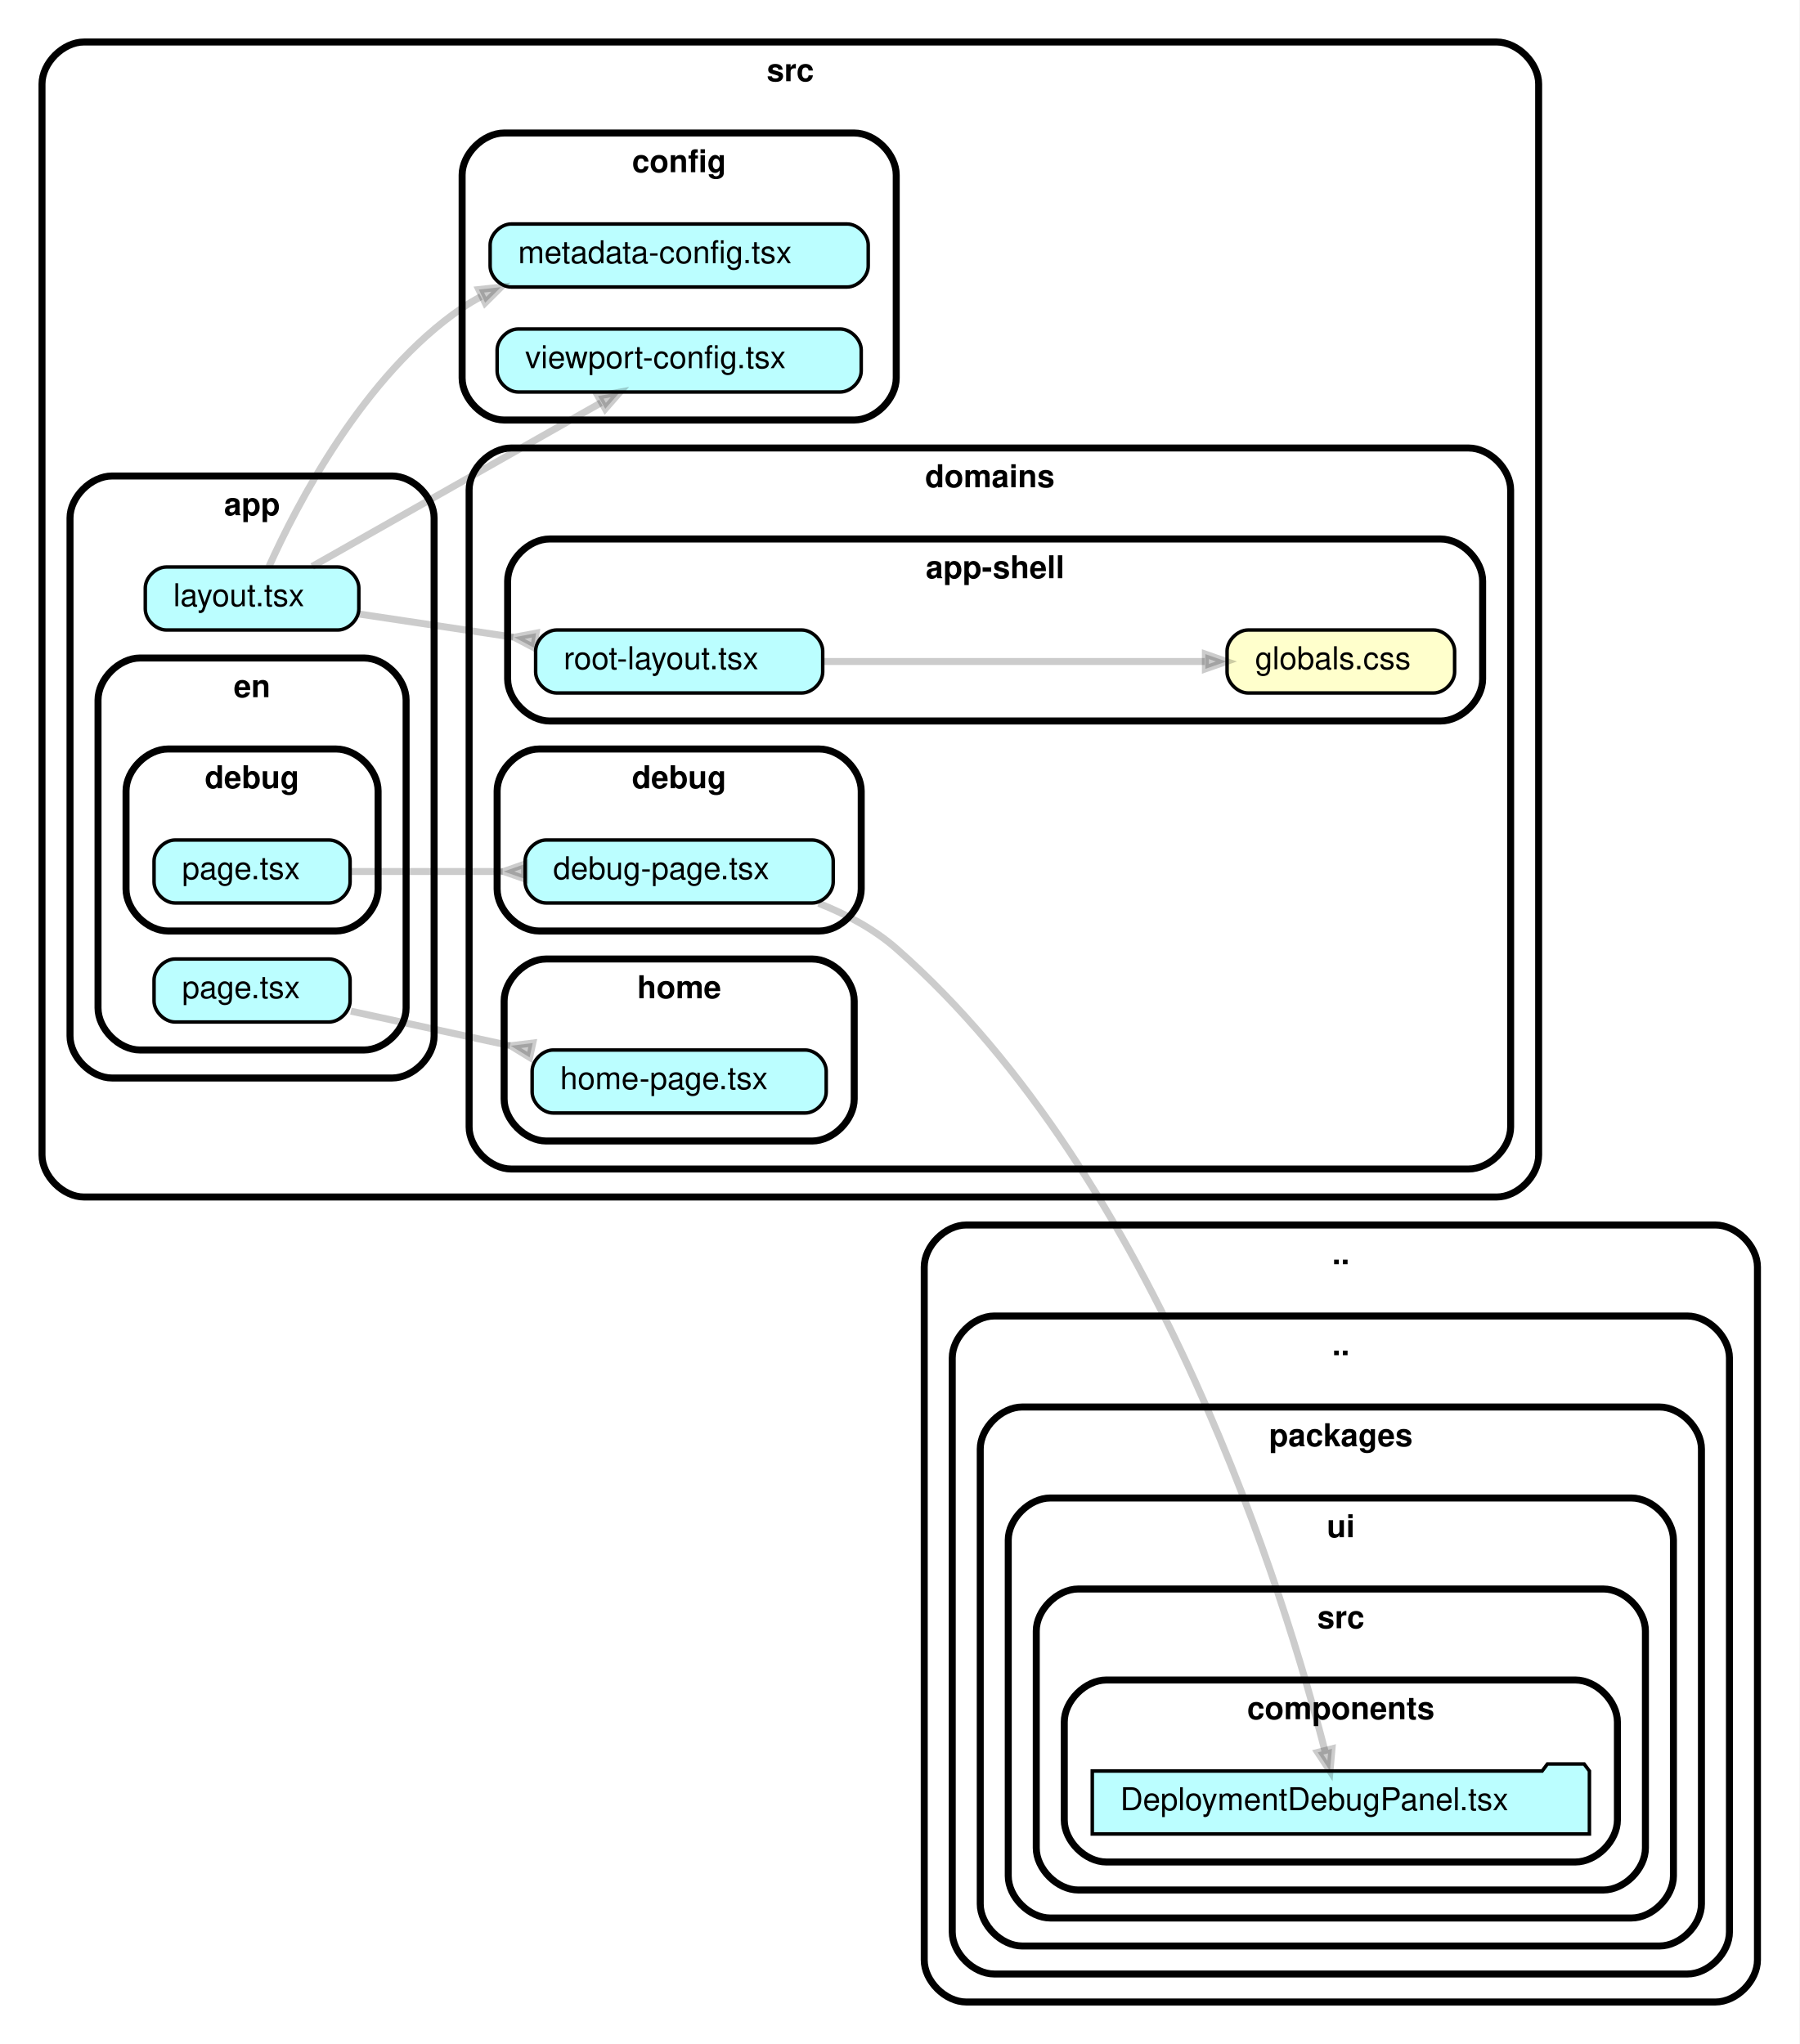
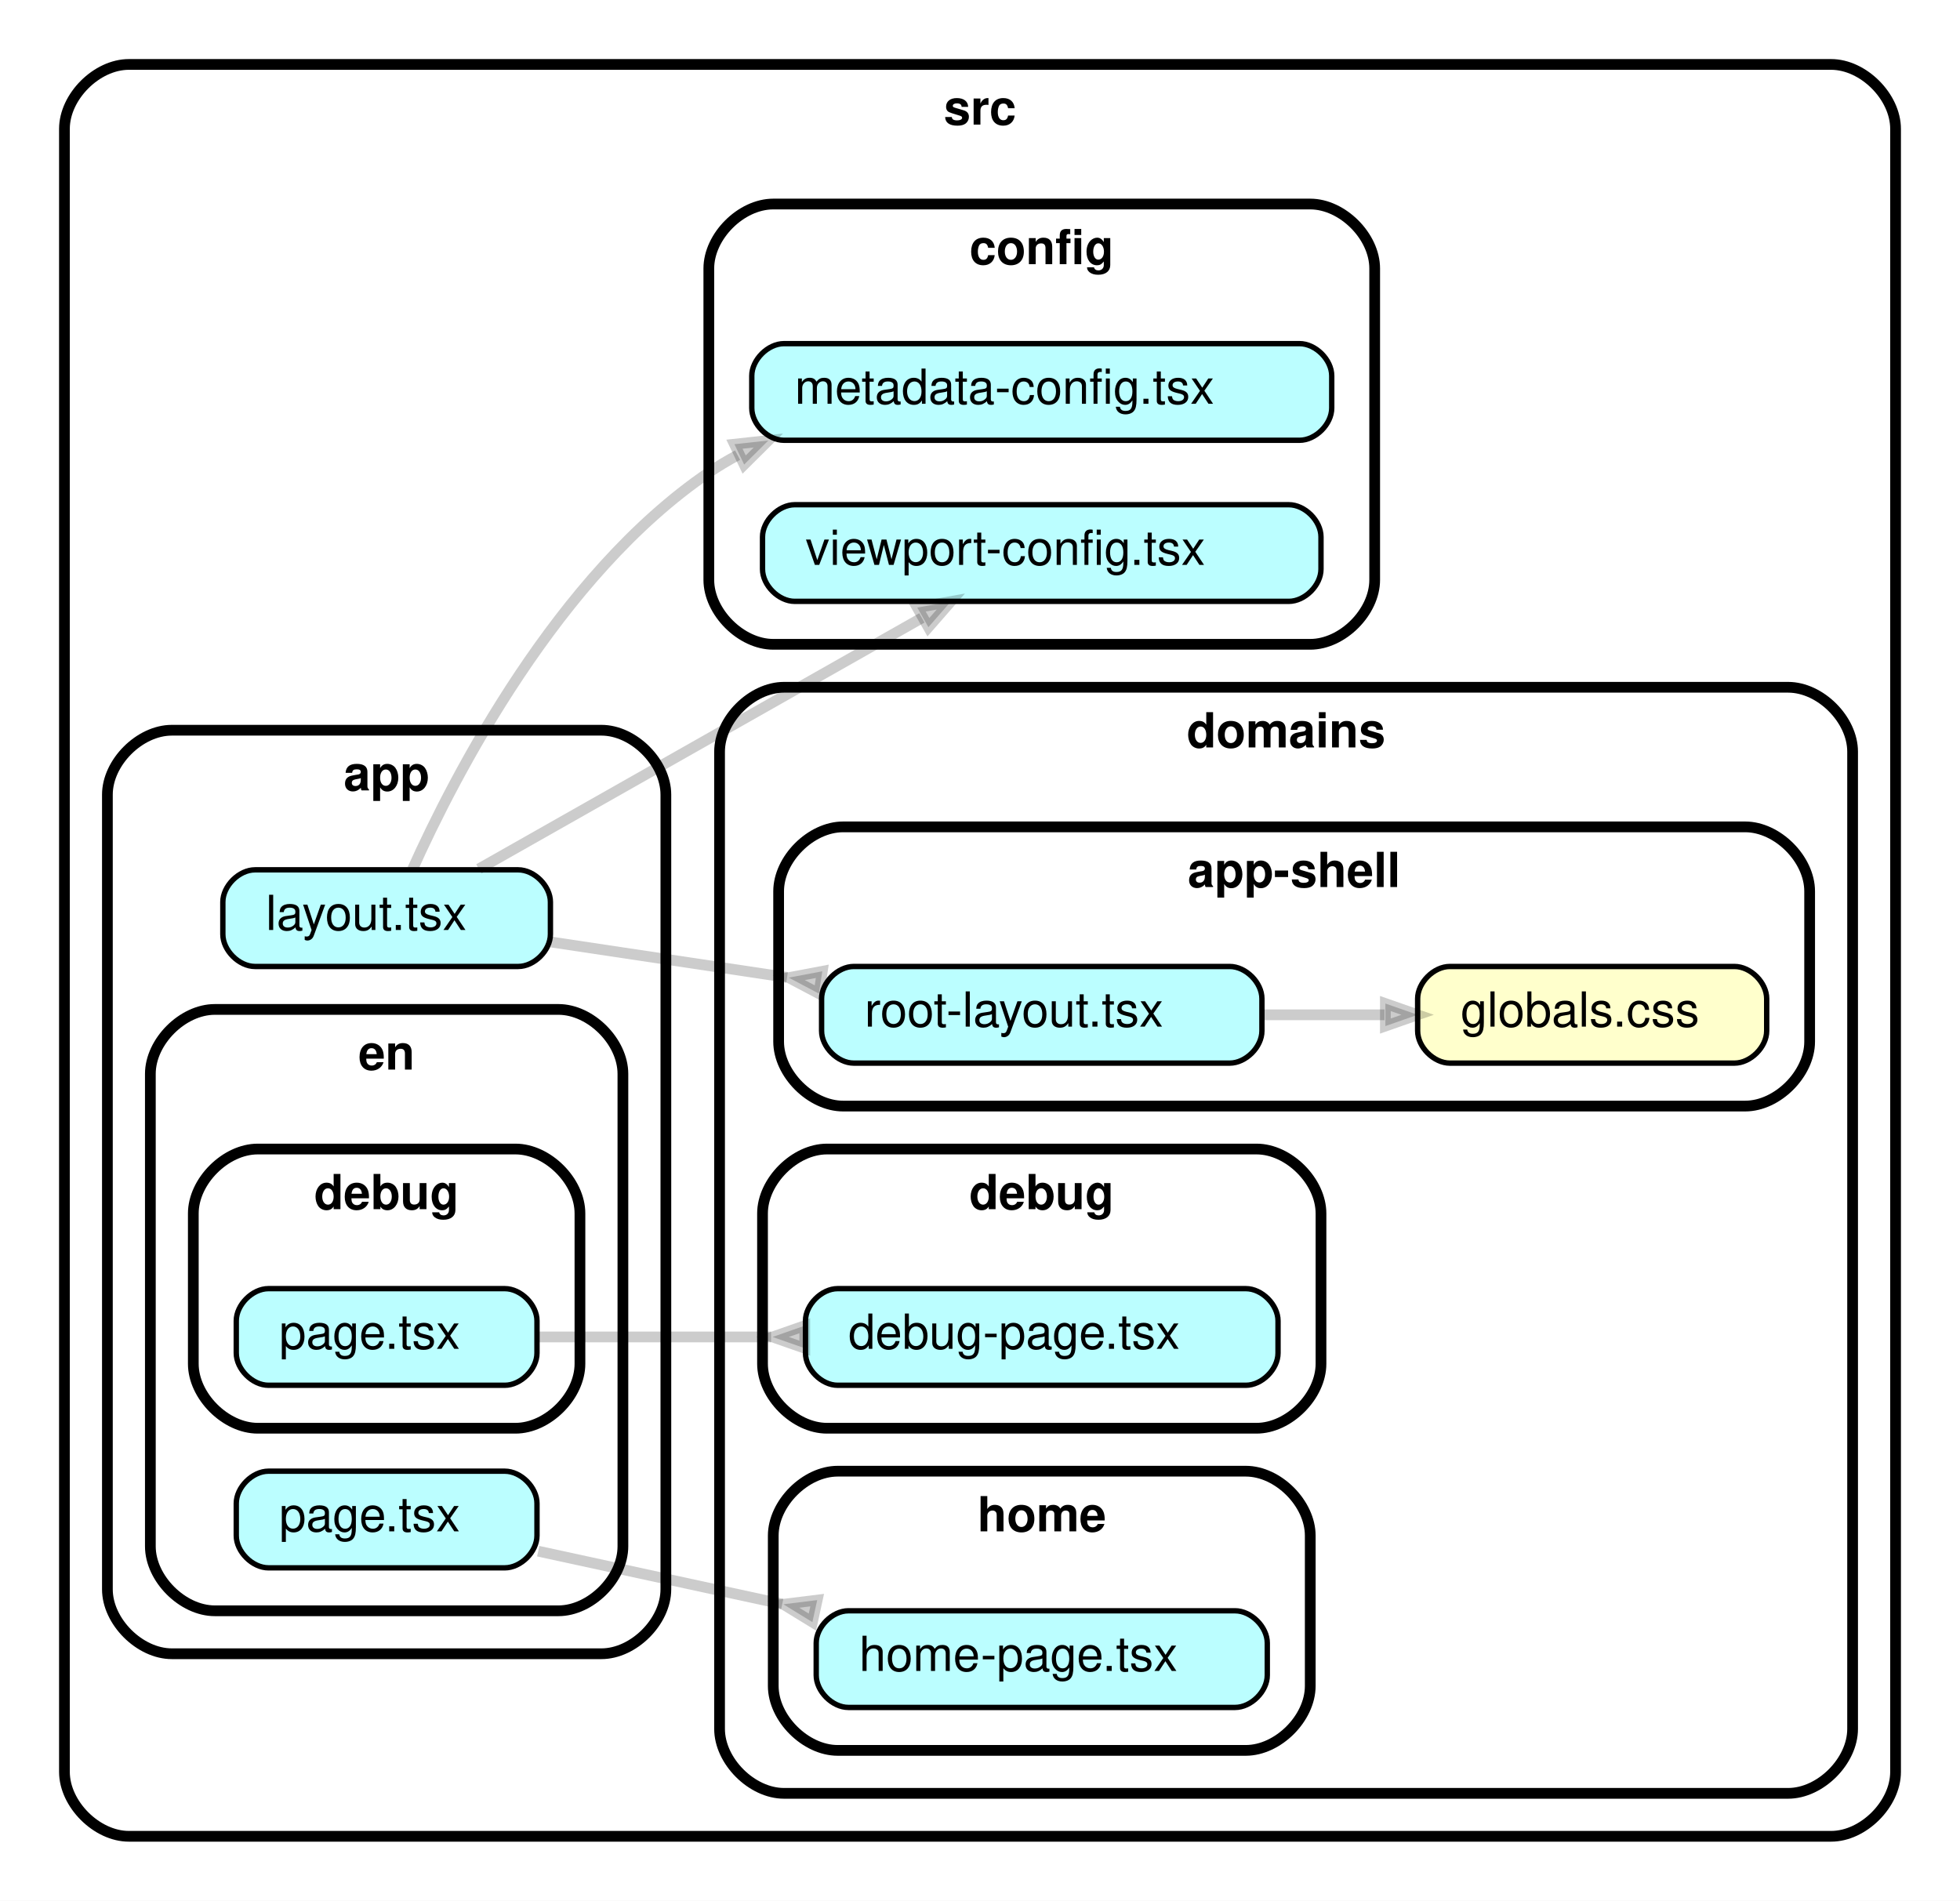
- <svg xmlns="http://www.w3.org/2000/svg" xmlns:xlink="http://www.w3.org/1999/xlink" width="514pt" height="584pt" viewBox="0.00 0.00 514.00 584.00">
-   <g id="graph0" class="graph" transform="scale(1 1) rotate(0) translate(4 580)">
-     <polygon fill="white" stroke="transparent" points="-4,4 -4,-580 510,-580 510,4 -4,4" />
+ <svg xmlns="http://www.w3.org/2000/svg" xmlns:xlink="http://www.w3.org/1999/xlink" width="365pt" height="354pt" viewBox="0.00 0.00 365.00 354.00">
+   <g id="graph0" class="graph" transform="scale(1 1) rotate(0) translate(4 350)">
+     <polygon fill="white" stroke="transparent" points="-4,4 -4,-350 361,-350 361,4 -4,4" />
    <g id="clust1" class="cluster">
-       <path fill="#ffffff" stroke="black" stroke-width="2" d="M272,-8C272,-8 486,-8 486,-8 492,-8 498,-14 498,-20 498,-20 498,-218 498,-218 498,-224 492,-230 486,-230 486,-230 272,-230 272,-230 266,-230 260,-224 260,-218 260,-218 260,-20 260,-20 260,-14 266,-8 272,-8" />
-       <text text-anchor="middle" x="379" y="-218.8" font-family="Helvetica,sans-Serif" font-weight="bold" font-size="9.00">..</text>
+       <path fill="#ffffff" stroke="black" stroke-width="2" d="M20,-8C20,-8 337,-8 337,-8 343,-8 349,-14 349,-20 349,-20 349,-326 349,-326 349,-332 343,-338 337,-338 337,-338 20,-338 20,-338 14,-338 8,-332 8,-326 8,-326 8,-20 8,-20 8,-14 14,-8 20,-8" />
+       <text text-anchor="middle" x="178.5" y="-326.8" font-family="Helvetica,sans-Serif" font-weight="bold" font-size="9.00">src</text>
    </g>
    <g id="clust2" class="cluster">
-       <path fill="#ffffff" stroke="black" stroke-width="2" d="M280,-16C280,-16 478,-16 478,-16 484,-16 490,-22 490,-28 490,-28 490,-192 490,-192 490,-198 484,-204 478,-204 478,-204 280,-204 280,-204 274,-204 268,-198 268,-192 268,-192 268,-28 268,-28 268,-22 274,-16 280,-16" />
-       <text text-anchor="middle" x="379" y="-192.8" font-family="Helvetica,sans-Serif" font-weight="bold" font-size="9.00">..</text>
+       <path fill="#ffffff" stroke="black" stroke-width="2" d="M28,-42C28,-42 108,-42 108,-42 114,-42 120,-48 120,-54 120,-54 120,-202 120,-202 120,-208 114,-214 108,-214 108,-214 28,-214 28,-214 22,-214 16,-208 16,-202 16,-202 16,-54 16,-54 16,-48 22,-42 28,-42" />
+       <text text-anchor="middle" x="68" y="-202.8" font-family="Helvetica,sans-Serif" font-weight="bold" font-size="9.00">app</text>
    </g>
    <g id="clust3" class="cluster">
-       <path fill="#ffffff" stroke="black" stroke-width="2" d="M288,-24C288,-24 470,-24 470,-24 476,-24 482,-30 482,-36 482,-36 482,-166 482,-166 482,-172 476,-178 470,-178 470,-178 288,-178 288,-178 282,-178 276,-172 276,-166 276,-166 276,-36 276,-36 276,-30 282,-24 288,-24" />
-       <text text-anchor="middle" x="379" y="-166.8" font-family="Helvetica,sans-Serif" font-weight="bold" font-size="9.00">packages</text>
+       <path fill="#ffffff" stroke="black" stroke-width="2" d="M36,-50C36,-50 100,-50 100,-50 106,-50 112,-56 112,-62 112,-62 112,-150 112,-150 112,-156 106,-162 100,-162 100,-162 36,-162 36,-162 30,-162 24,-156 24,-150 24,-150 24,-62 24,-62 24,-56 30,-50 36,-50" />
+       <text text-anchor="middle" x="68" y="-150.8" font-family="Helvetica,sans-Serif" font-weight="bold" font-size="9.00">en</text>
    </g>
    <g id="clust4" class="cluster">
-       <path fill="#ffffff" stroke="black" stroke-width="2" d="M296,-32C296,-32 462,-32 462,-32 468,-32 474,-38 474,-44 474,-44 474,-140 474,-140 474,-146 468,-152 462,-152 462,-152 296,-152 296,-152 290,-152 284,-146 284,-140 284,-140 284,-44 284,-44 284,-38 290,-32 296,-32" />
-       <text text-anchor="middle" x="379" y="-140.8" font-family="Helvetica,sans-Serif" font-weight="bold" font-size="9.00">ui</text>
+       <path fill="#ffffff" stroke="black" stroke-width="2" d="M44,-84C44,-84 92,-84 92,-84 98,-84 104,-90 104,-96 104,-96 104,-124 104,-124 104,-130 98,-136 92,-136 92,-136 44,-136 44,-136 38,-136 32,-130 32,-124 32,-124 32,-96 32,-96 32,-90 38,-84 44,-84" />
+       <text text-anchor="middle" x="68" y="-124.8" font-family="Helvetica,sans-Serif" font-weight="bold" font-size="9.00">debug</text>
    </g>
    <g id="clust5" class="cluster">
-       <path fill="#ffffff" stroke="black" stroke-width="2" d="M304,-40C304,-40 454,-40 454,-40 460,-40 466,-46 466,-52 466,-52 466,-114 466,-114 466,-120 460,-126 454,-126 454,-126 304,-126 304,-126 298,-126 292,-120 292,-114 292,-114 292,-52 292,-52 292,-46 298,-40 304,-40" />
-       <text text-anchor="middle" x="379" y="-114.8" font-family="Helvetica,sans-Serif" font-weight="bold" font-size="9.00">src</text>
+       <path fill="#ffffff" stroke="black" stroke-width="2" d="M140,-230C140,-230 240,-230 240,-230 246,-230 252,-236 252,-242 252,-242 252,-300 252,-300 252,-306 246,-312 240,-312 240,-312 140,-312 140,-312 134,-312 128,-306 128,-300 128,-300 128,-242 128,-242 128,-236 134,-230 140,-230" />
+       <text text-anchor="middle" x="190" y="-300.8" font-family="Helvetica,sans-Serif" font-weight="bold" font-size="9.00">config</text>
    </g>
    <g id="clust6" class="cluster">
-       <path fill="#ffffff" stroke="black" stroke-width="2" d="M312,-48C312,-48 446,-48 446,-48 452,-48 458,-54 458,-60 458,-60 458,-88 458,-88 458,-94 452,-100 446,-100 446,-100 312,-100 312,-100 306,-100 300,-94 300,-88 300,-88 300,-60 300,-60 300,-54 306,-48 312,-48" />
-       <text text-anchor="middle" x="379" y="-88.8" font-family="Helvetica,sans-Serif" font-weight="bold" font-size="9.00">components</text>
+       <path fill="#ffffff" stroke="black" stroke-width="2" d="M142,-16C142,-16 329,-16 329,-16 335,-16 341,-22 341,-28 341,-28 341,-210 341,-210 341,-216 335,-222 329,-222 329,-222 142,-222 142,-222 136,-222 130,-216 130,-210 130,-210 130,-28 130,-28 130,-22 136,-16 142,-16" />
+       <text text-anchor="middle" x="235.5" y="-210.8" font-family="Helvetica,sans-Serif" font-weight="bold" font-size="9.00">domains</text>
    </g>
    <g id="clust7" class="cluster">
-       <path fill="#ffffff" stroke="black" stroke-width="2" d="M20,-238C20,-238 423.5,-238 423.5,-238 429.5,-238 435.5,-244 435.5,-250 435.5,-250 435.5,-556 435.5,-556 435.5,-562 429.5,-568 423.5,-568 423.5,-568 20,-568 20,-568 14,-568 8,-562 8,-556 8,-556 8,-250 8,-250 8,-244 14,-238 20,-238" />
-       <text text-anchor="middle" x="221.75" y="-556.8" font-family="Helvetica,sans-Serif" font-weight="bold" font-size="9.00">src</text>
+       <path fill="#ffffff" stroke="black" stroke-width="2" d="M153,-144C153,-144 321,-144 321,-144 327,-144 333,-150 333,-156 333,-156 333,-184 333,-184 333,-190 327,-196 321,-196 321,-196 153,-196 153,-196 147,-196 141,-190 141,-184 141,-184 141,-156 141,-156 141,-150 147,-144 153,-144" />
+       <text text-anchor="middle" x="237" y="-184.8" font-family="Helvetica,sans-Serif" font-weight="bold" font-size="9.00">app-shell</text>
    </g>
    <g id="clust8" class="cluster">
-       <path fill="#ffffff" stroke="black" stroke-width="2" d="M28,-272C28,-272 108,-272 108,-272 114,-272 120,-278 120,-284 120,-284 120,-432 120,-432 120,-438 114,-444 108,-444 108,-444 28,-444 28,-444 22,-444 16,-438 16,-432 16,-432 16,-284 16,-284 16,-278 22,-272 28,-272" />
-       <text text-anchor="middle" x="68" y="-432.8" font-family="Helvetica,sans-Serif" font-weight="bold" font-size="9.00">app</text>
+       <path fill="#ffffff" stroke="black" stroke-width="2" d="M150,-84C150,-84 230,-84 230,-84 236,-84 242,-90 242,-96 242,-96 242,-124 242,-124 242,-130 236,-136 230,-136 230,-136 150,-136 150,-136 144,-136 138,-130 138,-124 138,-124 138,-96 138,-96 138,-90 144,-84 150,-84" />
+       <text text-anchor="middle" x="190" y="-124.8" font-family="Helvetica,sans-Serif" font-weight="bold" font-size="9.00">debug</text>
    </g>
    <g id="clust9" class="cluster">
-       <path fill="#ffffff" stroke="black" stroke-width="2" d="M36,-280C36,-280 100,-280 100,-280 106,-280 112,-286 112,-292 112,-292 112,-380 112,-380 112,-386 106,-392 100,-392 100,-392 36,-392 36,-392 30,-392 24,-386 24,-380 24,-380 24,-292 24,-292 24,-286 30,-280 36,-280" />
-       <text text-anchor="middle" x="68" y="-380.8" font-family="Helvetica,sans-Serif" font-weight="bold" font-size="9.00">en</text>
-     </g>
-     <g id="clust10" class="cluster">
-       <path fill="#ffffff" stroke="black" stroke-width="2" d="M44,-314C44,-314 92,-314 92,-314 98,-314 104,-320 104,-326 104,-326 104,-354 104,-354 104,-360 98,-366 92,-366 92,-366 44,-366 44,-366 38,-366 32,-360 32,-354 32,-354 32,-326 32,-326 32,-320 38,-314 44,-314" />
-       <text text-anchor="middle" x="68" y="-354.8" font-family="Helvetica,sans-Serif" font-weight="bold" font-size="9.00">debug</text>
-     </g>
-     <g id="clust11" class="cluster">
-       <path fill="#ffffff" stroke="black" stroke-width="2" d="M140,-460C140,-460 240,-460 240,-460 246,-460 252,-466 252,-472 252,-472 252,-530 252,-530 252,-536 246,-542 240,-542 240,-542 140,-542 140,-542 134,-542 128,-536 128,-530 128,-530 128,-472 128,-472 128,-466 134,-460 140,-460" />
-       <text text-anchor="middle" x="190" y="-530.8" font-family="Helvetica,sans-Serif" font-weight="bold" font-size="9.00">config</text>
-     </g>
-     <g id="clust12" class="cluster">
-       <path fill="#ffffff" stroke="black" stroke-width="2" d="M142,-246C142,-246 415.5,-246 415.5,-246 421.5,-246 427.5,-252 427.5,-258 427.5,-258 427.5,-440 427.5,-440 427.5,-446 421.5,-452 415.5,-452 415.5,-452 142,-452 142,-452 136,-452 130,-446 130,-440 130,-440 130,-258 130,-258 130,-252 136,-246 142,-246" />
-       <text text-anchor="middle" x="278.75" y="-440.8" font-family="Helvetica,sans-Serif" font-weight="bold" font-size="9.00">domains</text>
-     </g>
-     <g id="clust13" class="cluster">
-       <path fill="#ffffff" stroke="black" stroke-width="2" d="M153,-374C153,-374 407.5,-374 407.5,-374 413.5,-374 419.5,-380 419.5,-386 419.5,-386 419.5,-414 419.5,-414 419.5,-420 413.5,-426 407.5,-426 407.5,-426 153,-426 153,-426 147,-426 141,-420 141,-414 141,-414 141,-386 141,-386 141,-380 147,-374 153,-374" />
-       <text text-anchor="middle" x="280.25" y="-414.8" font-family="Helvetica,sans-Serif" font-weight="bold" font-size="9.00">app-shell</text>
-     </g>
-     <g id="clust14" class="cluster">
-       <path fill="#ffffff" stroke="black" stroke-width="2" d="M150,-314C150,-314 230,-314 230,-314 236,-314 242,-320 242,-326 242,-326 242,-354 242,-354 242,-360 236,-366 230,-366 230,-366 150,-366 150,-366 144,-366 138,-360 138,-354 138,-354 138,-326 138,-326 138,-320 144,-314 150,-314" />
-       <text text-anchor="middle" x="190" y="-354.8" font-family="Helvetica,sans-Serif" font-weight="bold" font-size="9.00">debug</text>
-     </g>
-     <g id="clust15" class="cluster">
-       <path fill="#ffffff" stroke="black" stroke-width="2" d="M152,-254C152,-254 228,-254 228,-254 234,-254 240,-260 240,-266 240,-266 240,-294 240,-294 240,-300 234,-306 228,-306 228,-306 152,-306 152,-306 146,-306 140,-300 140,-294 140,-294 140,-266 140,-266 140,-260 146,-254 152,-254" />
-       <text text-anchor="middle" x="190" y="-294.8" font-family="Helvetica,sans-Serif" font-weight="bold" font-size="9.00">home</text>
+       <path fill="#ffffff" stroke="black" stroke-width="2" d="M152,-24C152,-24 228,-24 228,-24 234,-24 240,-30 240,-36 240,-36 240,-64 240,-64 240,-70 234,-76 228,-76 228,-76 152,-76 152,-76 146,-76 140,-70 140,-64 140,-64 140,-36 140,-36 140,-30 146,-24 152,-24" />
+       <text text-anchor="middle" x="190" y="-64.8" font-family="Helvetica,sans-Serif" font-weight="bold" font-size="9.00">home</text>
    </g>
    <g id="node1" class="node">
      <g id="a_node1">
-         <a xlink:href="../../packages/ui/src/components/DeploymentDebugPanel.tsx" xlink:title="DeploymentDebugPanel.tsx">
-           <polygon fill="#bbfeff" stroke="black" points="450,-74 448.5,-76 438,-76 436.5,-74 308,-74 308,-56 450,-56 450,-74" />
-           <text text-anchor="start" x="316" y="-62.8" font-family="Helvetica,sans-Serif" font-size="9.00">DeploymentDebugPanel.tsx</text>
+         <a xlink:href="src/app/en/debug/page.tsx" xlink:title="page.tsx">
+           <path fill="#bbfeff" stroke="black" d="M90,-110C90,-110 46,-110 46,-110 43,-110 40,-107 40,-104 40,-104 40,-98 40,-98 40,-95 43,-92 46,-92 46,-92 90,-92 90,-92 93,-92 96,-95 96,-98 96,-98 96,-104 96,-104 96,-107 93,-110 90,-110" />
+           <text text-anchor="start" x="48" y="-98.8" font-family="Helvetica,sans-Serif" font-size="9.00">page.tsx</text>
        </a>
      </g>
    </g>
    <g id="node2" class="node">
      <g id="a_node2">
-         <a xlink:href="src/app/en/debug/page.tsx" xlink:title="page.tsx">
-           <path fill="#bbfeff" stroke="black" d="M90,-340C90,-340 46,-340 46,-340 43,-340 40,-337 40,-334 40,-334 40,-328 40,-328 40,-325 43,-322 46,-322 46,-322 90,-322 90,-322 93,-322 96,-325 96,-328 96,-328 96,-334 96,-334 96,-337 93,-340 90,-340" />
-           <text text-anchor="start" x="48" y="-328.8" font-family="Helvetica,sans-Serif" font-size="9.00">page.tsx</text>
-         </a>
-       </g>
-     </g>
-     <g id="node3" class="node">
-       <g id="a_node3">
        <a xlink:href="src/domains/debug/debug-page.tsx" xlink:title="debug-page.tsx">
-           <path fill="#bbfeff" stroke="black" d="M228,-340C228,-340 152,-340 152,-340 149,-340 146,-337 146,-334 146,-334 146,-328 146,-328 146,-325 149,-322 152,-322 152,-322 228,-322 228,-322 231,-322 234,-325 234,-328 234,-328 234,-334 234,-334 234,-337 231,-340 228,-340" />
-           <text text-anchor="start" x="154" y="-328.8" font-family="Helvetica,sans-Serif" font-size="9.00">debug-page.tsx</text>
+           <path fill="#bbfeff" stroke="black" d="M228,-110C228,-110 152,-110 152,-110 149,-110 146,-107 146,-104 146,-104 146,-98 146,-98 146,-95 149,-92 152,-92 152,-92 228,-92 228,-92 231,-92 234,-95 234,-98 234,-98 234,-104 234,-104 234,-107 231,-110 228,-110" />
+           <text text-anchor="start" x="154" y="-98.8" font-family="Helvetica,sans-Serif" font-size="9.00">debug-page.tsx</text>
        </a>
      </g>
    </g>
    <g id="edge1" class="edge">
-       <path fill="none" stroke="#000000" stroke-width="2" stroke-opacity="0.2" d="M96.23,-331C109.06,-331 124.77,-331 139.59,-331" />
-       <polygon fill="#000000" fill-opacity="0.2" stroke="#000000" stroke-width="2" stroke-opacity="0.2" points="145.87,-333.1 139.87,-331 145.87,-328.9 145.87,-333.1" />
+       <path fill="none" stroke="#000000" stroke-width="2" stroke-opacity="0.2" d="M96.23,-101C109.06,-101 124.77,-101 139.59,-101" />
+       <polygon fill="#000000" fill-opacity="0.2" stroke="#000000" stroke-width="2" stroke-opacity="0.2" points="145.87,-103.1 139.87,-101 145.87,-98.9 145.87,-103.1" />
    </g>
-     <g id="edge7" class="edge">
-       <path fill="none" stroke="#000000" stroke-width="2" stroke-opacity="0.2" d="M229.84,-321.91C237.79,-318.76 245.65,-314.57 252,-309 327,-243.21 363.58,-121.94 374.43,-79.85" />
-       <polygon fill="#000000" fill-opacity="0.2" stroke="#000000" stroke-width="2" stroke-opacity="0.2" points="376.47,-80.35 375.9,-74.01 372.4,-79.32 376.47,-80.35" />
+     <g id="node3" class="node">
+       <g id="a_node3">
+         <a xlink:href="src/app/en/page.tsx" xlink:title="page.tsx">
+           <path fill="#bbfeff" stroke="black" d="M90,-76C90,-76 46,-76 46,-76 43,-76 40,-73 40,-70 40,-70 40,-64 40,-64 40,-61 43,-58 46,-58 46,-58 90,-58 90,-58 93,-58 96,-61 96,-64 96,-64 96,-70 96,-70 96,-73 93,-76 90,-76" />
+           <text text-anchor="start" x="48" y="-64.8" font-family="Helvetica,sans-Serif" font-size="9.00">page.tsx</text>
+         </a>
+       </g>
    </g>
    <g id="node4" class="node">
      <g id="a_node4">
-         <a xlink:href="src/app/en/page.tsx" xlink:title="page.tsx">
-           <path fill="#bbfeff" stroke="black" d="M90,-306C90,-306 46,-306 46,-306 43,-306 40,-303 40,-300 40,-300 40,-294 40,-294 40,-291 43,-288 46,-288 46,-288 90,-288 90,-288 93,-288 96,-291 96,-294 96,-294 96,-300 96,-300 96,-303 93,-306 90,-306" />
-           <text text-anchor="start" x="48" y="-294.8" font-family="Helvetica,sans-Serif" font-size="9.00">page.tsx</text>
-         </a>
-       </g>
-     </g>
-     <g id="node5" class="node">
-       <g id="a_node5">
        <a xlink:href="src/domains/home/home-page.tsx" xlink:title="home-page.tsx">
-           <path fill="#bbfeff" stroke="black" d="M226,-280C226,-280 154,-280 154,-280 151,-280 148,-277 148,-274 148,-274 148,-268 148,-268 148,-265 151,-262 154,-262 154,-262 226,-262 226,-262 229,-262 232,-265 232,-268 232,-268 232,-274 232,-274 232,-277 229,-280 226,-280" />
-           <text text-anchor="start" x="156" y="-268.8" font-family="Helvetica,sans-Serif" font-size="9.00">home-page.tsx</text>
+           <path fill="#bbfeff" stroke="black" d="M226,-50C226,-50 154,-50 154,-50 151,-50 148,-47 148,-44 148,-44 148,-38 148,-38 148,-35 151,-32 154,-32 154,-32 226,-32 226,-32 229,-32 232,-35 232,-38 232,-38 232,-44 232,-44 232,-47 229,-50 226,-50" />
+           <text text-anchor="start" x="156" y="-38.8" font-family="Helvetica,sans-Serif" font-size="9.00">home-page.tsx</text>
        </a>
      </g>
    </g>
    <g id="edge2" class="edge">
-       <path fill="none" stroke="#000000" stroke-width="2" stroke-opacity="0.2" d="M96.23,-291.1C109.66,-288.19 126.25,-284.6 141.67,-281.25" />
-       <polygon fill="#000000" fill-opacity="0.2" stroke="#000000" stroke-width="2" stroke-opacity="0.2" points="148.18,-281.99 141.88,-281.21 147.29,-277.89 148.18,-281.99" />
+       <path fill="none" stroke="#000000" stroke-width="2" stroke-opacity="0.2" d="M96.23,-61.1C109.66,-58.19 126.25,-54.6 141.67,-51.25" />
+       <polygon fill="#000000" fill-opacity="0.2" stroke="#000000" stroke-width="2" stroke-opacity="0.2" points="148.18,-51.99 141.88,-51.21 147.29,-47.89 148.18,-51.99" />
+     </g>
+     <g id="node5" class="node">
+       <g id="a_node5">
+         <a xlink:href="src/app/layout.tsx" xlink:title="layout.tsx">
+           <path fill="#bbfeff" stroke="black" d="M92.5,-188C92.5,-188 43.5,-188 43.5,-188 40.5,-188 37.5,-185 37.5,-182 37.5,-182 37.5,-176 37.5,-176 37.5,-173 40.5,-170 43.5,-170 43.5,-170 92.5,-170 92.5,-170 95.5,-170 98.5,-173 98.5,-176 98.5,-176 98.5,-182 98.5,-182 98.5,-185 95.5,-188 92.5,-188" />
+           <text text-anchor="start" x="45.5" y="-176.8" font-family="Helvetica,sans-Serif" font-size="9.00">layout.tsx</text>
+         </a>
+       </g>
    </g>
    <g id="node6" class="node">
      <g id="a_node6">
-         <a xlink:href="src/app/layout.tsx" xlink:title="layout.tsx">
-           <path fill="#bbfeff" stroke="black" d="M92.5,-418C92.5,-418 43.5,-418 43.5,-418 40.5,-418 37.5,-415 37.5,-412 37.5,-412 37.5,-406 37.5,-406 37.5,-403 40.5,-400 43.5,-400 43.5,-400 92.5,-400 92.5,-400 95.5,-400 98.5,-403 98.5,-406 98.5,-406 98.5,-412 98.5,-412 98.5,-415 95.5,-418 92.5,-418" />
-           <text text-anchor="start" x="45.5" y="-406.8" font-family="Helvetica,sans-Serif" font-size="9.00">layout.tsx</text>
-         </a>
-       </g>
-     </g>
-     <g id="node7" class="node">
-       <g id="a_node7">
        <a xlink:href="src/config/metadata-config.tsx" xlink:title="metadata-config.tsx">
-           <path fill="#bbfeff" stroke="black" d="M238,-516C238,-516 142,-516 142,-516 139,-516 136,-513 136,-510 136,-510 136,-504 136,-504 136,-501 139,-498 142,-498 142,-498 238,-498 238,-498 241,-498 244,-501 244,-504 244,-504 244,-510 244,-510 244,-513 241,-516 238,-516" />
-           <text text-anchor="start" x="144" y="-504.8" font-family="Helvetica,sans-Serif" font-size="9.00">metadata-config.tsx</text>
+           <path fill="#bbfeff" stroke="black" d="M238,-286C238,-286 142,-286 142,-286 139,-286 136,-283 136,-280 136,-280 136,-274 136,-274 136,-271 139,-268 142,-268 142,-268 238,-268 238,-268 241,-268 244,-271 244,-274 244,-274 244,-280 244,-280 244,-283 241,-286 238,-286" />
+           <text text-anchor="start" x="144" y="-274.8" font-family="Helvetica,sans-Serif" font-size="9.00">metadata-config.tsx</text>
        </a>
      </g>
    </g>
    <g id="edge3" class="edge">
-       <path fill="none" stroke="#000000" stroke-width="2" stroke-opacity="0.2" d="M72.83,-418.12C80.58,-435.38 99.78,-472.82 128,-492 129.71,-493.16 131.51,-494.24 133.36,-495.23" />
-       <polygon fill="#000000" fill-opacity="0.2" stroke="#000000" stroke-width="2" stroke-opacity="0.2" points="132.77,-497.27 139.09,-497.96 134.58,-493.48 132.77,-497.27" />
+       <path fill="none" stroke="#000000" stroke-width="2" stroke-opacity="0.2" d="M72.83,-188.12C80.58,-205.38 99.78,-242.82 128,-262 129.71,-263.16 131.51,-264.24 133.36,-265.23" />
+       <polygon fill="#000000" fill-opacity="0.2" stroke="#000000" stroke-width="2" stroke-opacity="0.2" points="132.77,-267.27 139.09,-267.96 134.58,-263.48 132.77,-267.27" />
    </g>
-     <g id="node8" class="node">
-       <g id="a_node8">
+     <g id="node7" class="node">
+       <g id="a_node7">
        <a xlink:href="src/config/viewport-config.tsx" xlink:title="viewport-config.tsx">
-           <path fill="#bbfeff" stroke="black" d="M236,-486C236,-486 144,-486 144,-486 141,-486 138,-483 138,-480 138,-480 138,-474 138,-474 138,-471 141,-468 144,-468 144,-468 236,-468 236,-468 239,-468 242,-471 242,-474 242,-474 242,-480 242,-480 242,-483 239,-486 236,-486" />
-           <text text-anchor="start" x="146" y="-474.8" font-family="Helvetica,sans-Serif" font-size="9.00">viewport-config.tsx</text>
+           <path fill="#bbfeff" stroke="black" d="M236,-256C236,-256 144,-256 144,-256 141,-256 138,-253 138,-250 138,-250 138,-244 138,-244 138,-241 141,-238 144,-238 144,-238 236,-238 236,-238 239,-238 242,-241 242,-244 242,-244 242,-250 242,-250 242,-253 239,-256 236,-256" />
+           <text text-anchor="start" x="146" y="-244.8" font-family="Helvetica,sans-Serif" font-size="9.00">viewport-config.tsx</text>
        </a>
      </g>
    </g>
    <g id="edge4" class="edge">
-       <path fill="none" stroke="#000000" stroke-width="2" stroke-opacity="0.2" d="M85.18,-418.17C106.51,-430.25 144.06,-451.53 167.68,-464.92" />
-       <polygon fill="#000000" fill-opacity="0.2" stroke="#000000" stroke-width="2" stroke-opacity="0.2" points="166.82,-466.84 173.07,-467.97 168.89,-463.19 166.82,-466.84" />
+       <path fill="none" stroke="#000000" stroke-width="2" stroke-opacity="0.2" d="M85.18,-188.17C106.51,-200.25 144.06,-221.53 167.68,-234.92" />
+       <polygon fill="#000000" fill-opacity="0.2" stroke="#000000" stroke-width="2" stroke-opacity="0.2" points="166.82,-236.84 173.07,-237.97 168.89,-233.19 166.82,-236.84" />
    </g>
-     <g id="node9" class="node">
-       <g id="a_node9">
+     <g id="node8" class="node">
+       <g id="a_node8">
        <a xlink:href="src/domains/app-shell/root-layout.tsx" xlink:title="root-layout.tsx">
-           <path fill="#bbfeff" stroke="black" d="M225,-400C225,-400 155,-400 155,-400 152,-400 149,-397 149,-394 149,-394 149,-388 149,-388 149,-385 152,-382 155,-382 155,-382 225,-382 225,-382 228,-382 231,-385 231,-388 231,-388 231,-394 231,-394 231,-397 228,-400 225,-400" />
-           <text text-anchor="start" x="157" y="-388.8" font-family="Helvetica,sans-Serif" font-size="9.00">root-layout.tsx</text>
+           <path fill="#bbfeff" stroke="black" d="M225,-170C225,-170 155,-170 155,-170 152,-170 149,-167 149,-164 149,-164 149,-158 149,-158 149,-155 152,-152 155,-152 155,-152 225,-152 225,-152 228,-152 231,-155 231,-158 231,-158 231,-164 231,-164 231,-167 228,-170 225,-170" />
+           <text text-anchor="start" x="157" y="-158.8" font-family="Helvetica,sans-Serif" font-size="9.00">root-layout.tsx</text>
        </a>
      </g>
    </g>
    <g id="edge5" class="edge">
-       <path fill="none" stroke="#000000" stroke-width="2" stroke-opacity="0.2" d="M98.66,-404.55C111.9,-402.56 127.82,-400.18 142.57,-397.96" />
-       <polygon fill="#000000" fill-opacity="0.2" stroke="#000000" stroke-width="2" stroke-opacity="0.2" points="149.13,-399.1 142.88,-397.92 148.5,-394.95 149.13,-399.1" />
+       <path fill="none" stroke="#000000" stroke-width="2" stroke-opacity="0.2" d="M98.66,-174.55C111.9,-172.56 127.82,-170.18 142.57,-167.96" />
+       <polygon fill="#000000" fill-opacity="0.2" stroke="#000000" stroke-width="2" stroke-opacity="0.2" points="149.13,-169.1 142.88,-167.92 148.5,-164.95 149.13,-169.1" />
    </g>
-     <g id="node10" class="node">
-       <g id="a_node10">
+     <g id="node9" class="node">
+       <g id="a_node9">
        <a xlink:href="src/domains/app-shell/globals.css" xlink:title="globals.css">
-           <path fill="#ffffcc" stroke="black" d="M405.5,-400C405.5,-400 352.5,-400 352.5,-400 349.5,-400 346.5,-397 346.5,-394 346.5,-394 346.5,-388 346.5,-388 346.5,-385 349.5,-382 352.5,-382 352.5,-382 405.5,-382 405.5,-382 408.5,-382 411.5,-385 411.5,-388 411.5,-388 411.5,-394 411.5,-394 411.5,-397 408.5,-400 405.5,-400" />
-           <text text-anchor="start" x="354.5" y="-388.8" font-family="Helvetica,sans-Serif" font-size="9.00">globals.css</text>
+           <path fill="#ffffcc" stroke="black" d="M319,-170C319,-170 266,-170 266,-170 263,-170 260,-167 260,-164 260,-164 260,-158 260,-158 260,-155 263,-152 266,-152 266,-152 319,-152 319,-152 322,-152 325,-155 325,-158 325,-158 325,-164 325,-164 325,-167 322,-170 319,-170" />
+           <text text-anchor="start" x="268" y="-158.8" font-family="Helvetica,sans-Serif" font-size="9.00">globals.css</text>
        </a>
      </g>
    </g>
    <g id="edge6" class="edge">
-       <path fill="none" stroke="#000000" stroke-width="2" stroke-opacity="0.2" d="M231.12,-391C263.41,-391 308.49,-391 340.16,-391" />
-       <polygon fill="#000000" fill-opacity="0.2" stroke="#000000" stroke-width="2" stroke-opacity="0.2" points="340.31,-393.1 346.31,-391 340.31,-388.9 340.31,-393.1" />
+       <path fill="none" stroke="#000000" stroke-width="2" stroke-opacity="0.2" d="M231.01,-161C238.54,-161 246.38,-161 253.83,-161" />
+       <polygon fill="#000000" fill-opacity="0.2" stroke="#000000" stroke-width="2" stroke-opacity="0.2" points="253.99,-163.1 259.99,-161 253.99,-158.9 253.99,-163.1" />
    </g>
  </g>
</svg>
